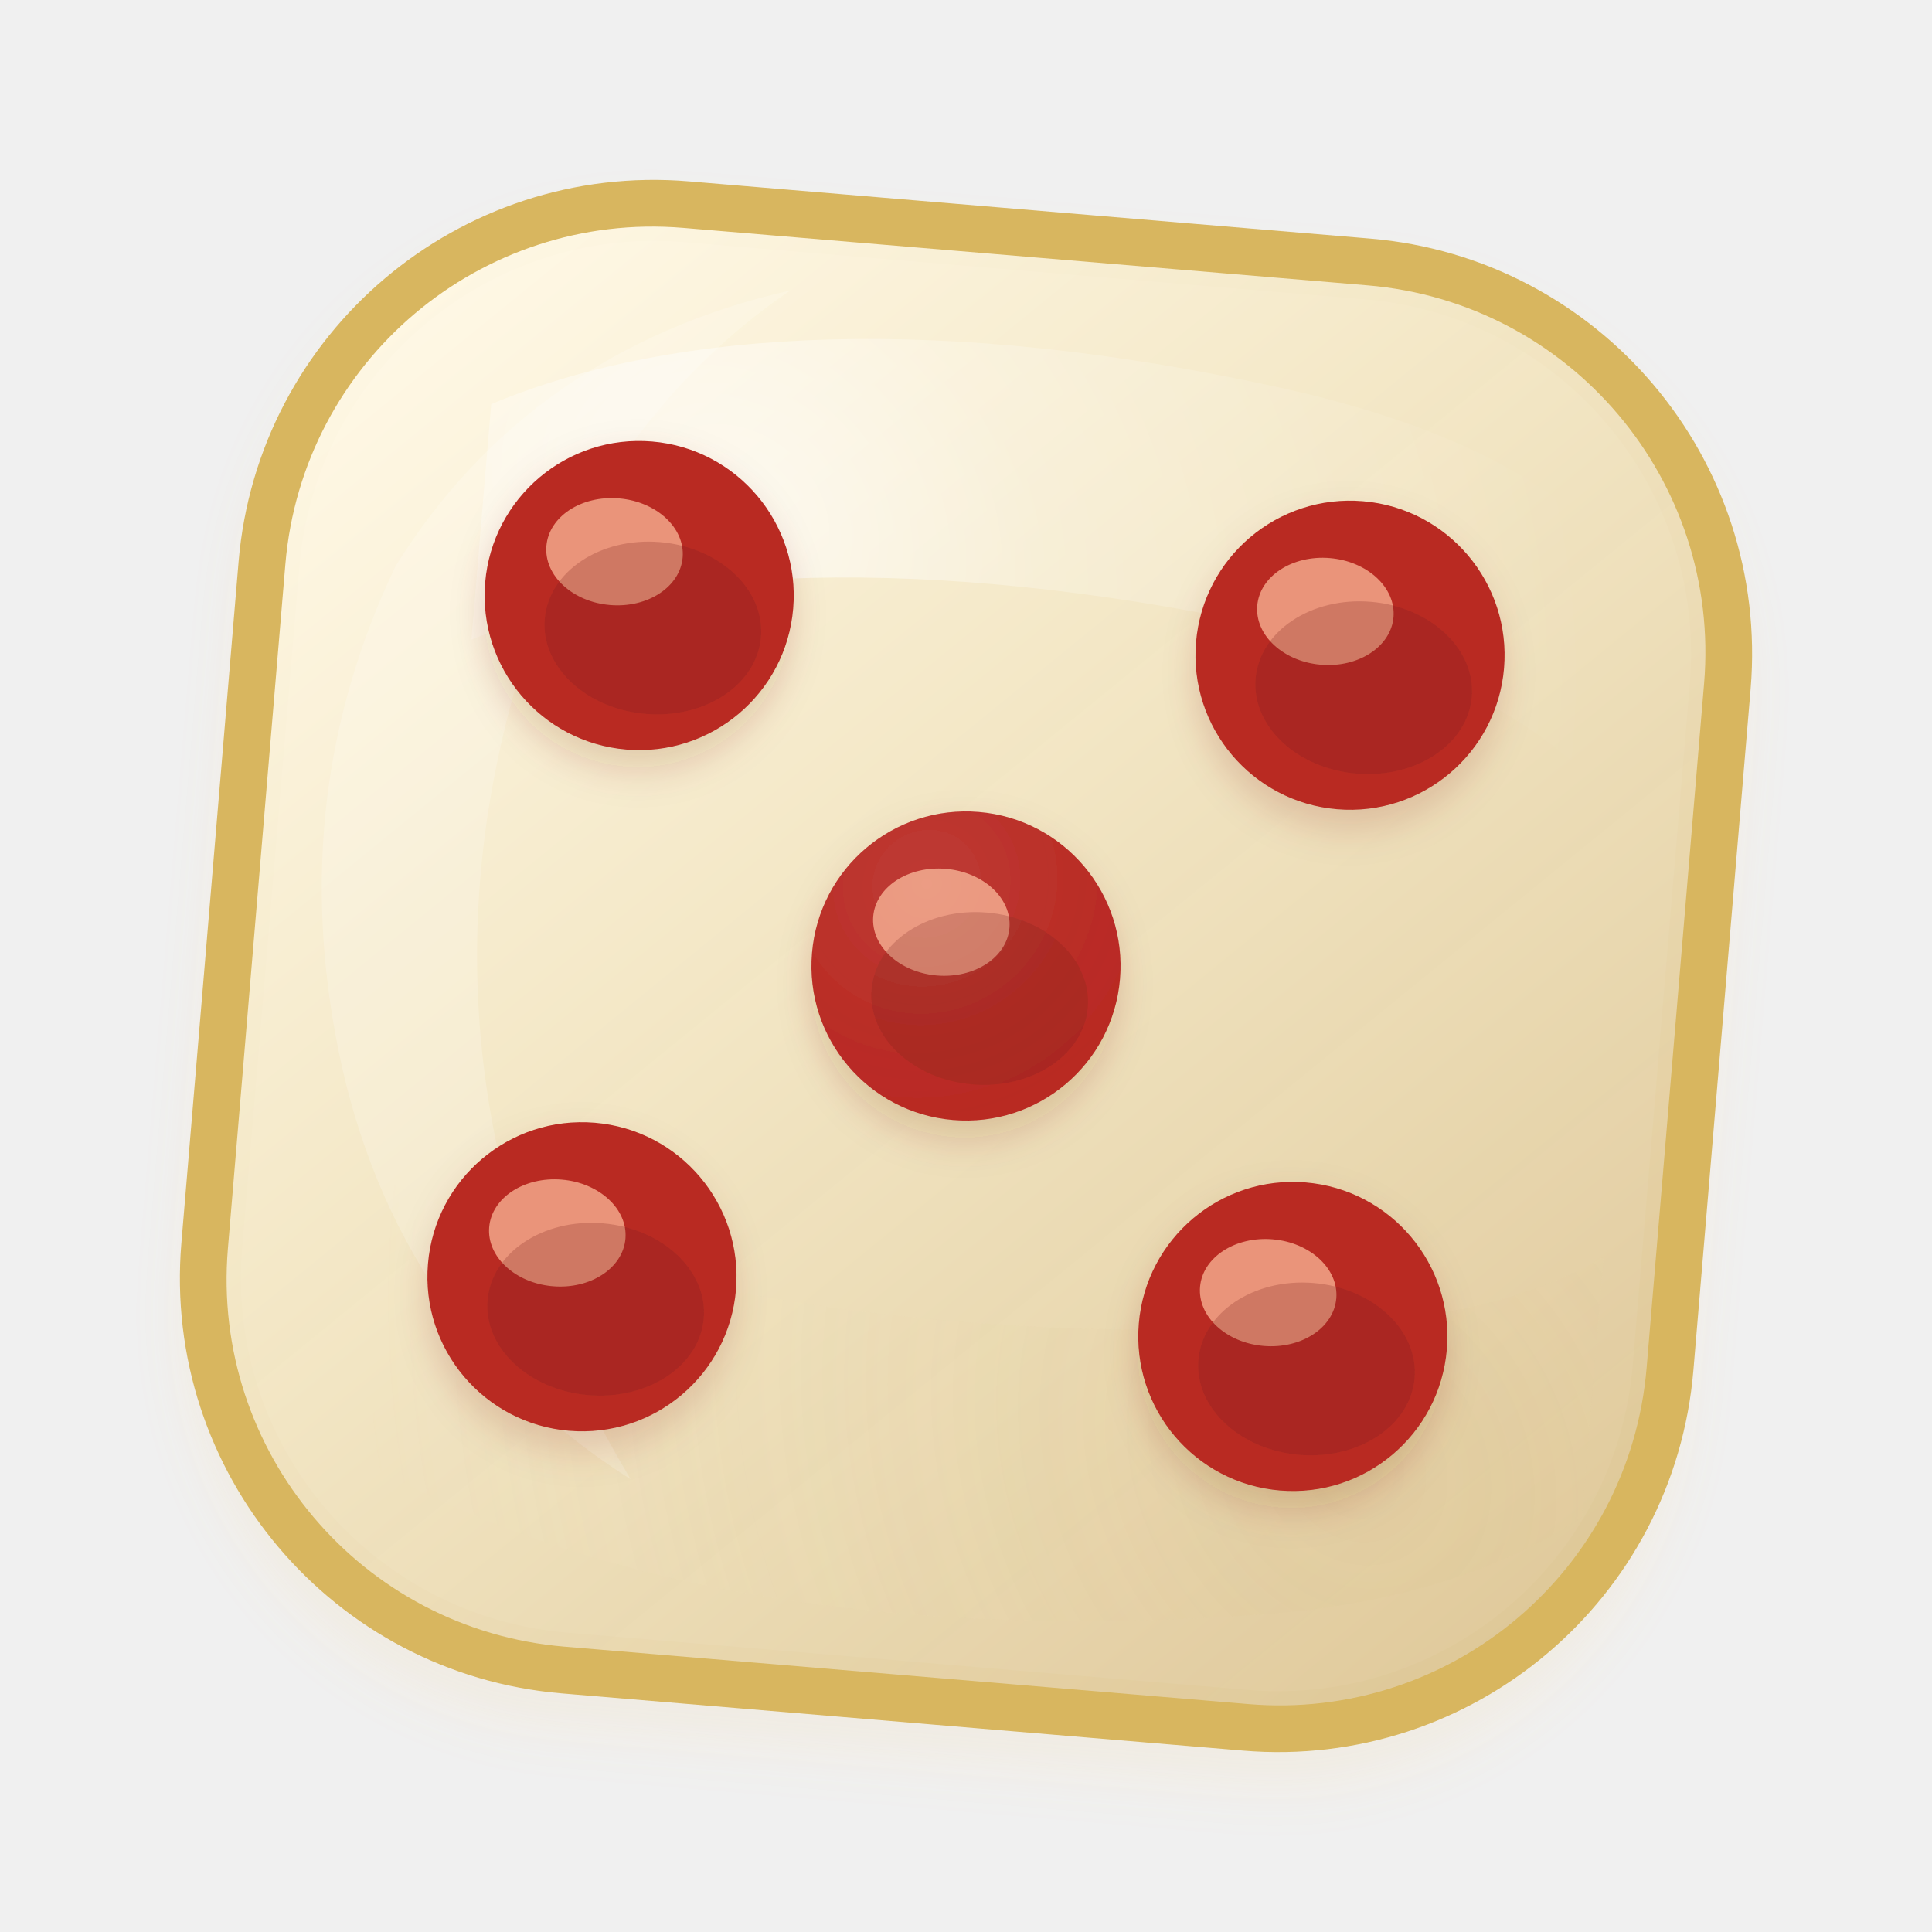
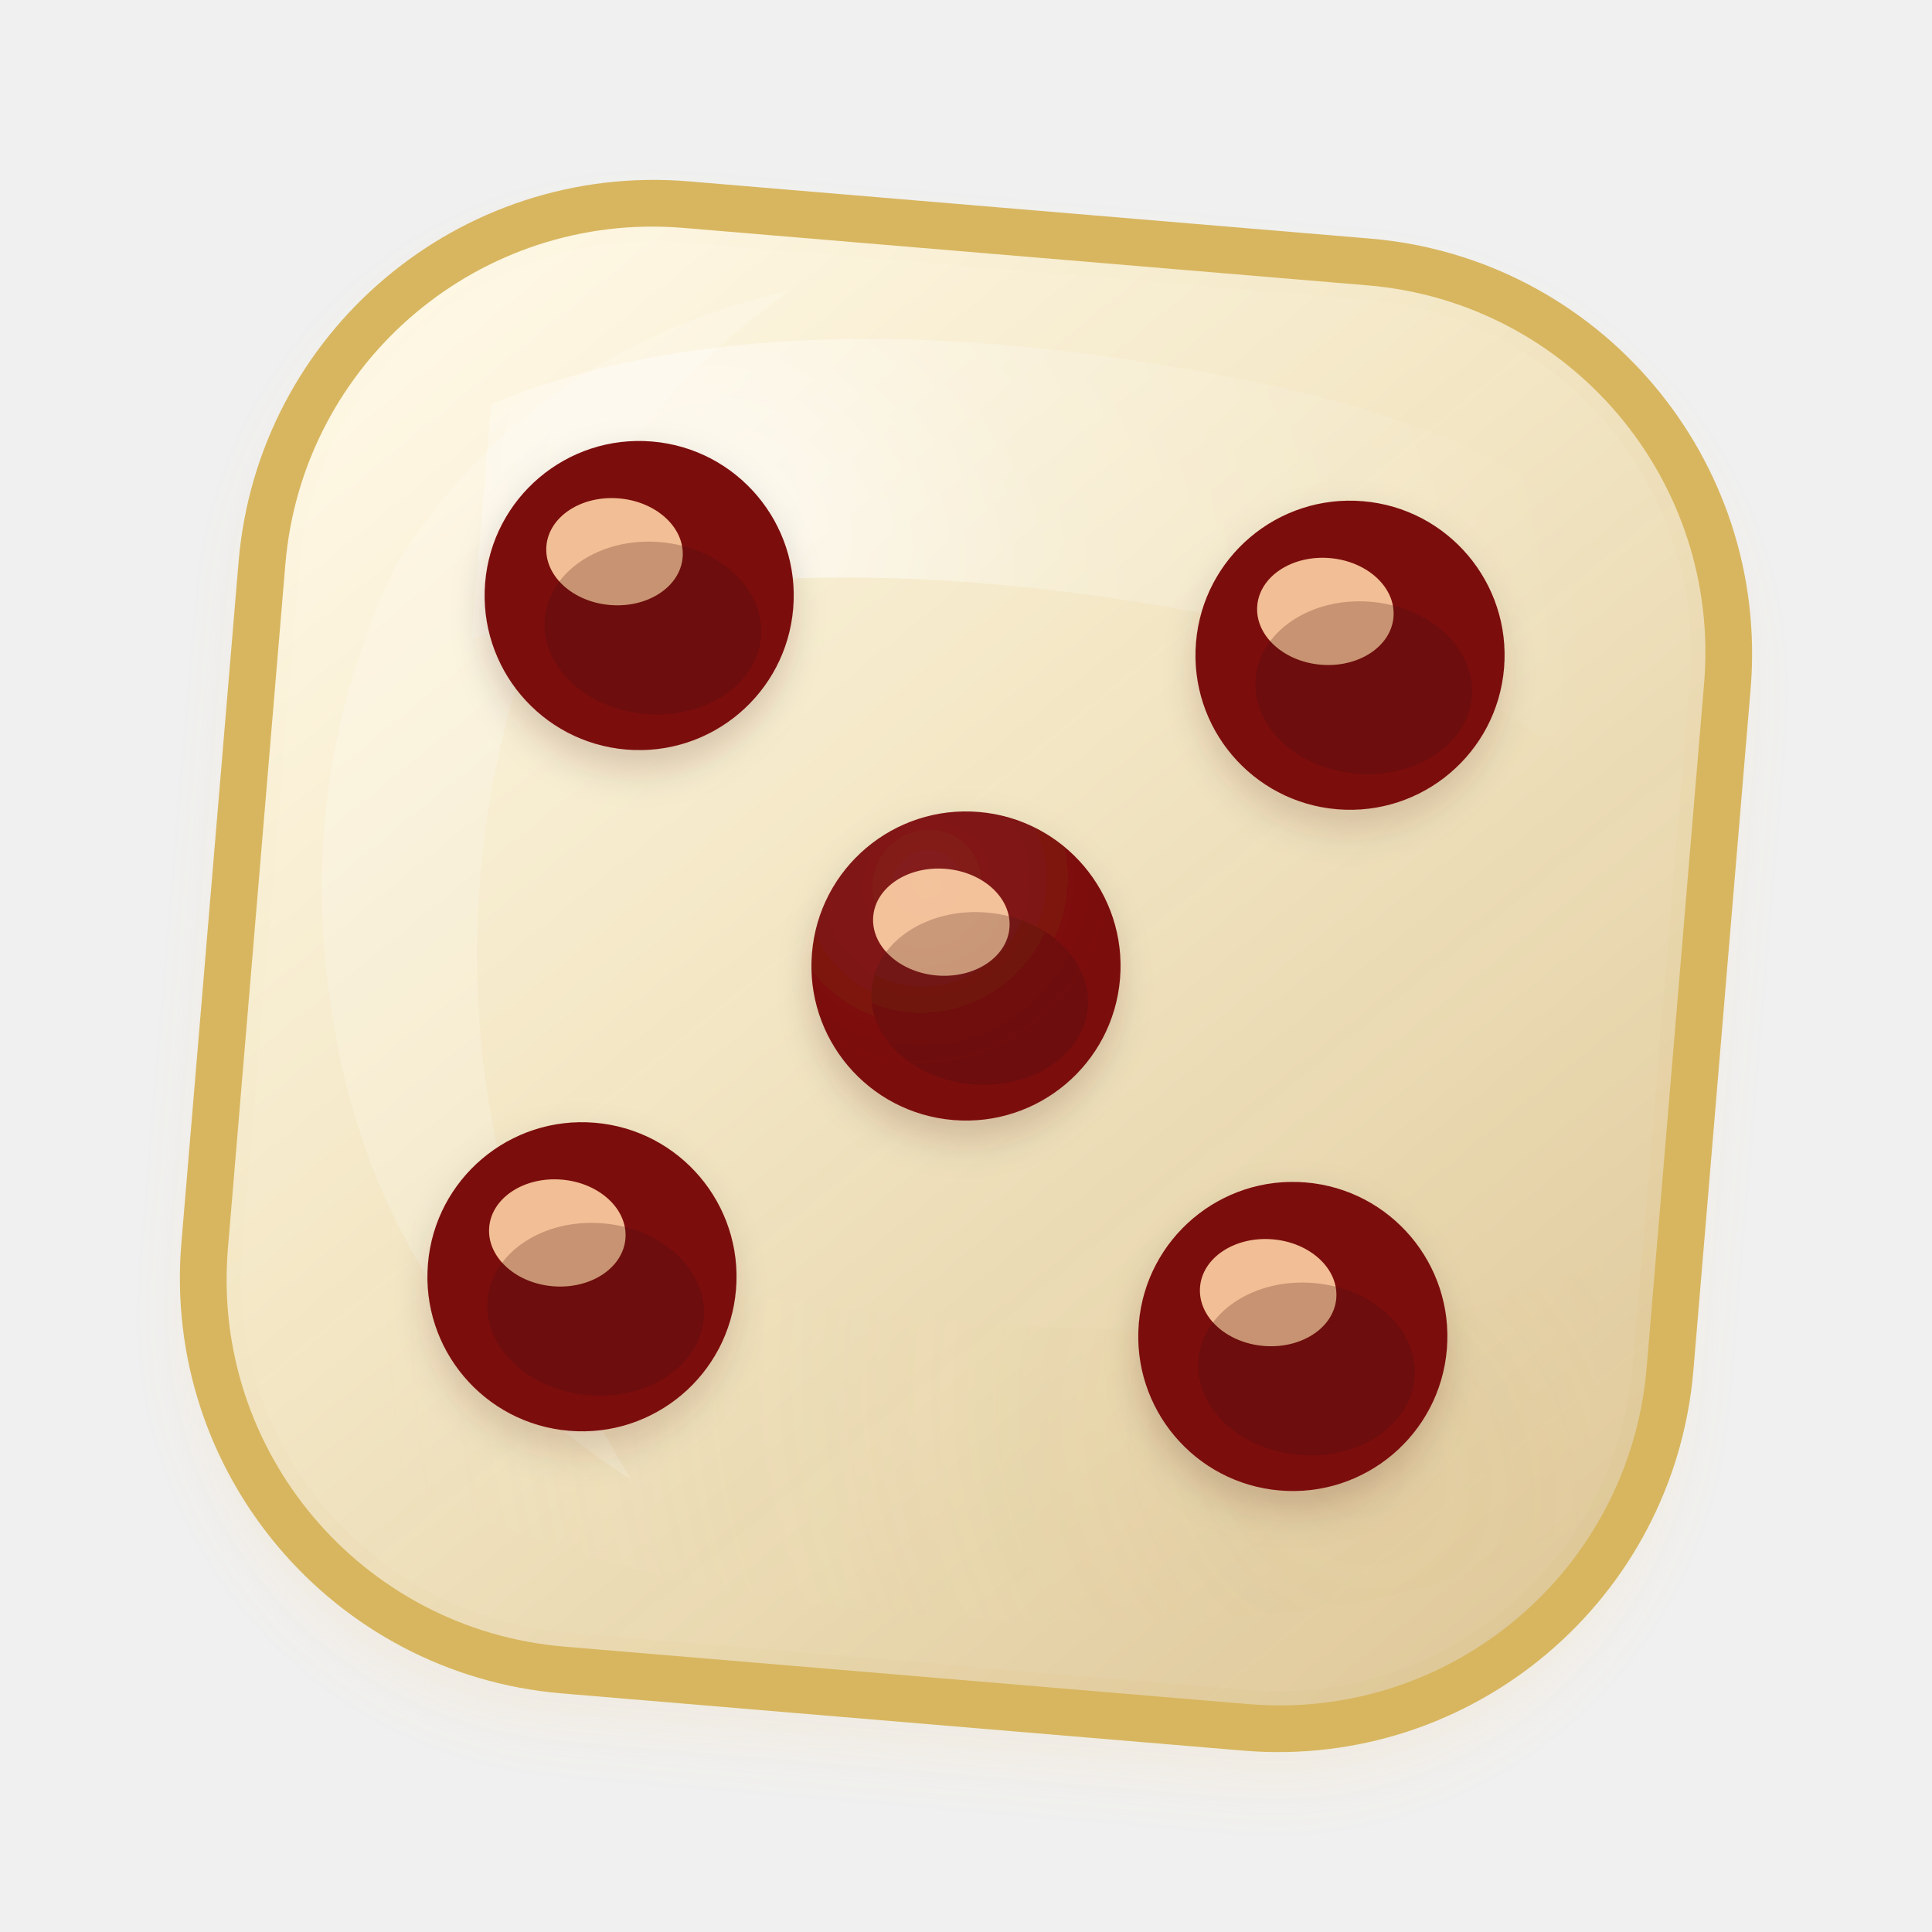
<svg xmlns="http://www.w3.org/2000/svg" preserveAspectRatio="xMidYMid meet" width="100%" height="100%" viewBox="0 0 26 26" fill="none">
  <defs>
    <linearGradient id="dieTopLight" x1="4.9" y1="4.6" x2="21.1" y2="21.4" gradientUnits="userSpaceOnUse">
      <stop offset="0" stop-color="#FFF8E6" stop-opacity="0.98" />
      <stop offset="0.38" stop-color="#F4E8C8" stop-opacity="0.98" />
      <stop offset="1" stop-color="#DFC99A" stop-opacity="0.96" />
    </linearGradient>
    <radialGradient id="bodyGloss" cx="0" cy="0" r="1" gradientUnits="userSpaceOnUse" gradientTransform="translate(9.4 7.2) rotate(37.8) scale(12.6 10.2)">
      <stop offset="0" stop-color="#FFFFFF" stop-opacity="0.84" />
      <stop offset="0.36" stop-color="#FFFFFF" stop-opacity="0.3" />
      <stop offset="1" stop-color="#FFFFFF" stop-opacity="0" />
    </radialGradient>
    <radialGradient id="bodyDepth" cx="0" cy="0" r="1" gradientUnits="userSpaceOnUse" gradientTransform="translate(18.7 19.2) rotate(-128.4) scale(14.8 12.6)">
      <stop offset="0" stop-color="#D8C08A" stop-opacity="0.18" />
      <stop offset="1" stop-color="#FFF6DA" stop-opacity="0" />
    </radialGradient>
    <radialGradient id="pipGloss" cx="0" cy="0" r="1" gradientUnits="userSpaceOnUse" gradientTransform="translate(12.38 11.94) rotate(134.6) scale(3.34 3.2)">
      <stop offset="0" stop-color="#FFFFFF" stop-opacity="0.22" />
      <stop offset="0.48" stop-color="#FFFFFF" stop-opacity="0.08" />
-       <stop offset="1" stop-color="#B92B24" stop-opacity="0" />
+       <stop offset="1" stop-color="#7B0D0B" stop-opacity="0" />
    </radialGradient>
    <filter id="dieShadow" x="-44%" y="-44%" width="188%" height="200%" color-interpolation-filters="sRGB">
      <feDropShadow dx="0" dy="1.9" stdDeviation="1.42" flood-color="#D9C57B" flood-opacity="0.18" />
      <feDropShadow dx="0" dy="0.5" stdDeviation="0.32" flood-color="#F2C86F" flood-opacity="0.1" />
    </filter>
    <filter id="innerShadow" x="-20%" y="-20%" width="140%" height="140%" color-interpolation-filters="sRGB">
      <feOffset dx="0" dy="0.45" />
      <feGaussianBlur stdDeviation="0.58" />
      <feComposite in2="SourceAlpha" operator="arithmetic" k2="-1" k3="1" />
      <feColorMatrix type="matrix" values="0 0 0 0 0.14 0 0 0 0 0.42 0 0 0 0 0.28 0 0 0 0.12 0" />
      <feBlend in2="SourceGraphic" mode="multiply" />
    </filter>
    <filter id="pipShadow-0" x="-120%" y="-120%" width="340%" height="340%" color-interpolation-filters="sRGB">
-       <feDropShadow dx="0" dy="0.24" stdDeviation="0.24" flood-color="#7A1E1A" flood-opacity="0.18" />
+       <feDropShadow dx="0" dy="0.24" stdDeviation="0.24" flood-color="#3D0706" flood-opacity="0.18" />
    </filter>
    <filter id="pipShadow-1" x="-120%" y="-120%" width="340%" height="340%" color-interpolation-filters="sRGB">
-       <feDropShadow dx="0" dy="0.24" stdDeviation="0.24" flood-color="#7A1E1A" flood-opacity="0.16" />
+       <feDropShadow dx="0" dy="0.24" stdDeviation="0.24" flood-color="#3D0706" flood-opacity="0.16" />
    </filter>
    <filter id="pipShadow-2" x="-120%" y="-120%" width="340%" height="340%" color-interpolation-filters="sRGB">
-       <feDropShadow dx="0" dy="0.24" stdDeviation="0.24" flood-color="#7A1E1A" flood-opacity="0.18" />
+       <feDropShadow dx="0" dy="0.24" stdDeviation="0.24" flood-color="#3D0706" flood-opacity="0.18" />
    </filter>
    <filter id="pipShadow-3" x="-120%" y="-120%" width="340%" height="340%" color-interpolation-filters="sRGB">
-       <feDropShadow dx="0" dy="0.24" stdDeviation="0.24" flood-color="#7A1E1A" flood-opacity="0.16" />
+       <feDropShadow dx="0" dy="0.24" stdDeviation="0.24" flood-color="#3D0706" flood-opacity="0.16" />
    </filter>
    <filter id="pipShadow-4" x="-120%" y="-120%" width="340%" height="340%" color-interpolation-filters="sRGB">
-       <feDropShadow dx="0" dy="0.24" stdDeviation="0.24" flood-color="#7A1E1A" flood-opacity="0.18" />
+       <feDropShadow dx="0" dy="0.24" stdDeviation="0.24" flood-color="#3D0706" flood-opacity="0.18" />
    </filter>
  </defs>
  <g filter="url(#dieShadow)" transform="rotate(4.8 13 13)">
    <rect x="3.2" y="3.2" width="19.6" height="19.6" rx="5.2" fill="#F7F0D8" stroke="#D8B65E" stroke-width="0.82" />
    <rect x="3.42" y="3.42" width="19.16" height="19.16" rx="4.96" fill="url(#dieTopLight)" />
    <path d="M6 6C8.42 4.74 12.04 4.3 16.48 4.88C18.96 5.2 20.62 5.92 21.64 7.1V10.24C20.62 9.12 18.96 8.38 16.48 8.08C12.04 7.54 8.42 7.96 6 9.18V6Z" fill="url(#bodyGloss)" opacity="0.74" />
    <path d="M5.56 16.58C8.82 17.76 13.1 18.12 18.24 17.42C19.72 17.22 20.98 16.82 21.88 16.18V19.7C20.86 20.5 19.48 21.08 17.72 21.36C12.76 22.14 8.64 21.76 5.56 20.36V16.58Z" fill="url(#bodyDepth)" opacity="0.86" />
    <path d="M4.9 8.28C5.92 6.28 7.6 4.86 9.88 4.14C7.84 5.8 6.66 8.28 6.42 11.44C6.2 14.56 7.1 17.5 9.08 20.26C6.86 19.1 5.38 17.24 4.68 14.84C4.02 12.56 4.1 10.4 4.9 8.28Z" fill="#FFFFFF" opacity="0.18" />
    <rect x="3.58" y="3.58" width="18.84" height="18.84" rx="4.86" filter="url(#innerShadow)" fill="transparent" />
    <g filter="url(#pipShadow-0)">
-       <circle cx="8.2" cy="8.4" r="2.08" fill="#B92B24" />
-       <ellipse cx="7.82" cy="7.84" rx="0.92" ry="0.72" fill="#F0A083" opacity="0.9" />
-       <ellipse cx="8.42" cy="8.82" rx="1.46" ry="1.16" fill="#7A1E1A" opacity="0.24" />
+       <circle cx="8.2" cy="8.4" r="2.08" fill="#7B0D0B" />
+       <ellipse cx="7.82" cy="7.84" rx="0.92" ry="0.72" fill="#FFD2A4" opacity="0.9" />
+       <ellipse cx="8.42" cy="8.82" rx="1.46" ry="1.16" fill="#3D0706" opacity="0.24" />
      <circle cx="8.2" cy="8.4" r="2.08" fill="url(#pipGloss)" opacity="0.34" />
    </g>
    <g filter="url(#pipShadow-1)">
-       <circle cx="17.8" cy="8.4" r="2.08" fill="#B92B24" />
-       <ellipse cx="17.42" cy="7.84" rx="0.92" ry="0.72" fill="#F0A083" opacity="0.9" />
-       <ellipse cx="18.02" cy="8.82" rx="1.46" ry="1.16" fill="#7A1E1A" opacity="0.24" />
+       <circle cx="17.8" cy="8.4" r="2.08" fill="#7B0D0B" />
+       <ellipse cx="17.42" cy="7.84" rx="0.92" ry="0.72" fill="#FFD2A4" opacity="0.9" />
+       <ellipse cx="18.02" cy="8.82" rx="1.46" ry="1.16" fill="#3D0706" opacity="0.24" />
      <circle cx="17.8" cy="8.4" r="2.08" fill="url(#pipGloss)" opacity="0.34" />
    </g>
    <g filter="url(#pipShadow-2)">
-       <circle cx="13" cy="13" r="2.08" fill="#B92B24" />
-       <ellipse cx="12.62" cy="12.44" rx="0.92" ry="0.72" fill="#F0A083" opacity="0.9" />
-       <ellipse cx="13.22" cy="13.42" rx="1.46" ry="1.16" fill="#7A1E1A" opacity="0.24" />
+       <circle cx="13" cy="13" r="2.08" fill="#7B0D0B" />
+       <ellipse cx="12.62" cy="12.44" rx="0.92" ry="0.72" fill="#FFD2A4" opacity="0.9" />
+       <ellipse cx="13.22" cy="13.42" rx="1.46" ry="1.16" fill="#3D0706" opacity="0.24" />
      <circle cx="13" cy="13" r="2.08" fill="url(#pipGloss)" opacity="0.34" />
    </g>
    <g filter="url(#pipShadow-3)">
-       <circle cx="8.2" cy="17.6" r="2.08" fill="#B92B24" />
-       <ellipse cx="7.82" cy="17.04" rx="0.92" ry="0.72" fill="#F0A083" opacity="0.9" />
-       <ellipse cx="8.42" cy="18.02" rx="1.46" ry="1.16" fill="#7A1E1A" opacity="0.24" />
+       <circle cx="8.2" cy="17.6" r="2.08" fill="#7B0D0B" />
+       <ellipse cx="7.82" cy="17.04" rx="0.92" ry="0.72" fill="#FFD2A4" opacity="0.9" />
+       <ellipse cx="8.42" cy="18.02" rx="1.46" ry="1.16" fill="#3D0706" opacity="0.24" />
      <circle cx="8.2" cy="17.6" r="2.08" fill="url(#pipGloss)" opacity="0.34" />
    </g>
    <g filter="url(#pipShadow-4)">
-       <circle cx="17.8" cy="17.6" r="2.08" fill="#B92B24" />
-       <ellipse cx="17.42" cy="17.04" rx="0.92" ry="0.72" fill="#F0A083" opacity="0.9" />
-       <ellipse cx="18.02" cy="18.02" rx="1.46" ry="1.16" fill="#7A1E1A" opacity="0.24" />
+       <circle cx="17.8" cy="17.6" r="2.08" fill="#7B0D0B" />
+       <ellipse cx="17.42" cy="17.04" rx="0.92" ry="0.72" fill="#FFD2A4" opacity="0.9" />
+       <ellipse cx="18.02" cy="18.02" rx="1.46" ry="1.16" fill="#3D0706" opacity="0.24" />
      <circle cx="17.8" cy="17.6" r="2.08" fill="url(#pipGloss)" opacity="0.34" />
    </g>
  </g>
</svg>
